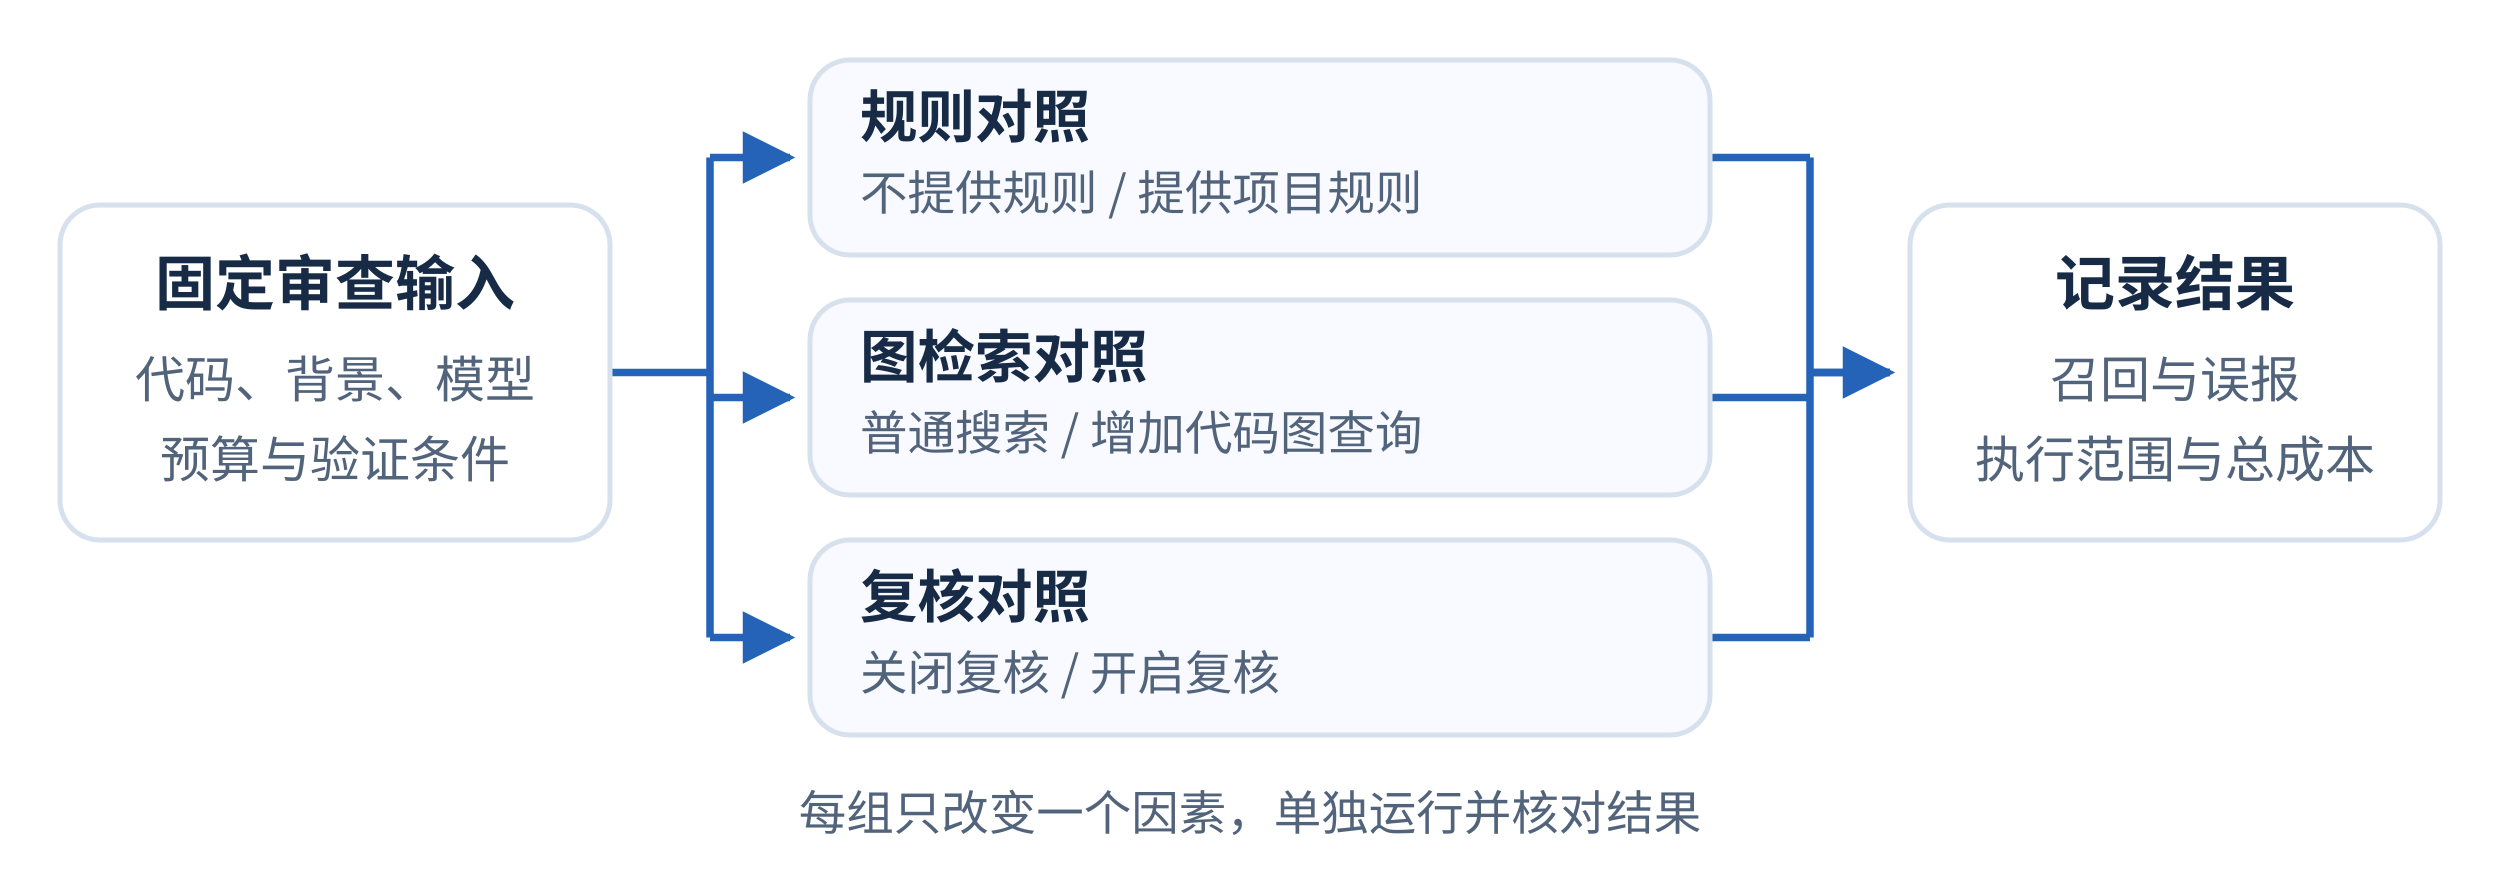
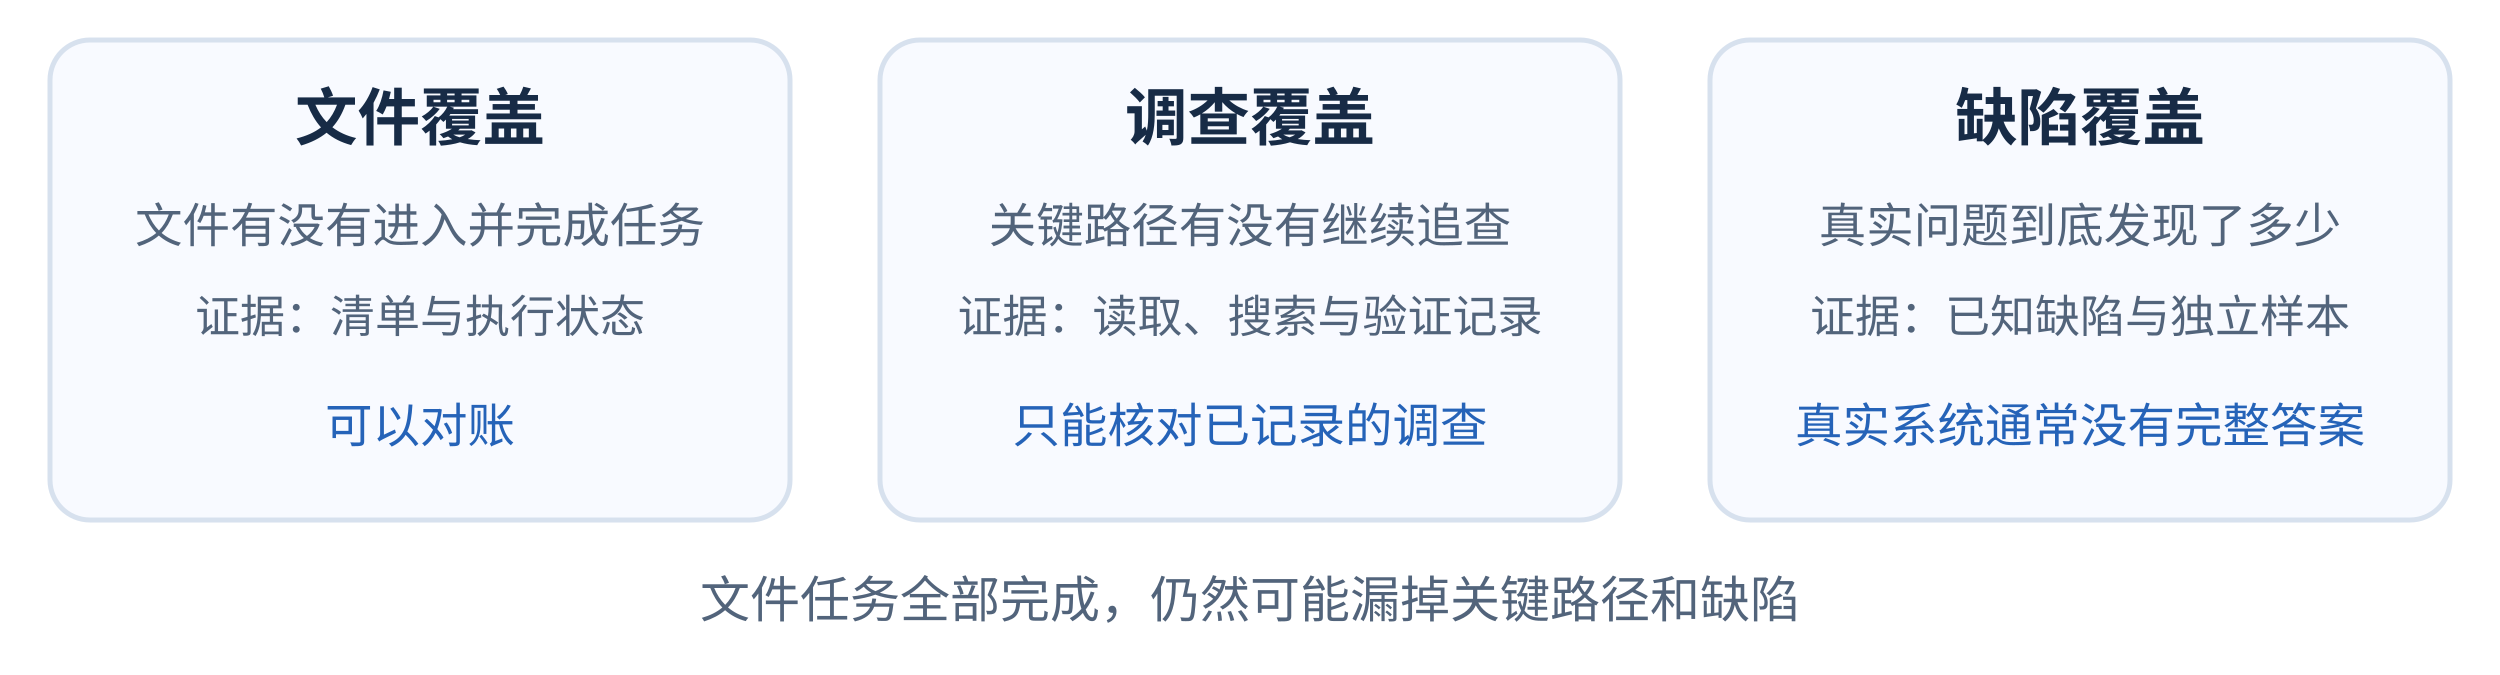
- <svg xmlns="http://www.w3.org/2000/svg" width="1000" height="352" viewBox="0 0 1000 352">
+ <svg xmlns="http://www.w3.org/2000/svg" width="1000" height="270" viewBox="0 0 1000 270">
  <defs>
    <marker id="arrow" viewBox="0 0 10 10" refX="9" refY="5" markerWidth="7" markerHeight="7" orient="auto-start-reverse">
      <path d="M0 0 L10 5 L0 10 z" fill="#2563b8" />
    </marker>
  </defs>
-   <rect width="1000" height="352" fill="#ffffff" />
+   <rect width="1000" height="270" fill="#ffffff" />
  <g font-family="Heiti SC, Noto Sans CJK SC, sans-serif">
-     <path d="M244 149 H284 M284 63 V255 M724 63 V255 M724 149 H756" fill="none" stroke="#2563b8" stroke-width="3" />
-     <path d="M284 63 L316 63" fill="none" stroke="#2563b8" stroke-width="3" marker-end="url(#arrow)" />
-     <path d="M684 63 H724" fill="none" stroke="#2563b8" stroke-width="3" />
-     <rect x="324" y="24" width="360" height="78" rx="16" fill="#f8faff" stroke="#d7e1ee" stroke-width="2" />
-     <text x="344" y="55" font-size="23" fill="#172b46" font-weight="600" text-anchor="start">规则对照</text>
-     <text x="344" y="84" font-size="19" fill="#52647b" font-weight="400" text-anchor="start">不提供规则 / 提供项目规则</text>
-     <path d="M284 159 L316 159" fill="none" stroke="#2563b8" stroke-width="3" marker-end="url(#arrow)" />
-     <path d="M684 159 H724" fill="none" stroke="#2563b8" stroke-width="3" />
-     <rect x="324" y="120" width="360" height="78" rx="16" fill="#f8faff" stroke="#d7e1ee" stroke-width="2" />
-     <text x="344" y="151" font-size="23" fill="#172b46" font-weight="600" text-anchor="start">图检索对照</text>
-     <text x="344" y="180" font-size="19" fill="#52647b" font-weight="400" text-anchor="start">普通搜索 / 增加代码图查询</text>
-     <path d="M284 255 L316 255" fill="none" stroke="#2563b8" stroke-width="3" marker-end="url(#arrow)" />
-     <path d="M684 255 H724" fill="none" stroke="#2563b8" stroke-width="3" />
-     <rect x="324" y="216" width="360" height="78" rx="16" fill="#f8faff" stroke="#d7e1ee" stroke-width="2" />
-     <text x="344" y="247" font-size="23" fill="#172b46" font-weight="600" text-anchor="start">复核对照</text>
-     <text x="344" y="276" font-size="19" fill="#52647b" font-weight="400" text-anchor="start">关闭复核 / 开启复核</text>
-     <path d="M724 149 L756 149" fill="none" stroke="#2563b8" stroke-width="3" marker-end="url(#arrow)" />
-     <rect x="24" y="82" width="220" height="134" rx="16" fill="#ffffff" stroke="#d7e1ee" stroke-width="2" />
-     <text x="134" y="122" font-size="24" fill="#172b46" font-weight="600" text-anchor="middle">固定审查输入</text>
-     <text x="134" y="159" font-size="20" fill="#52647b" font-weight="400" text-anchor="middle">代码、背景、模型</text>
-     <text x="134" y="191" font-size="20" fill="#52647b" font-weight="400" text-anchor="middle">预算与验证条件</text>
-     <rect x="764" y="82" width="212" height="134" rx="16" fill="#ffffff" stroke="#d7e1ee" stroke-width="2" />
-     <text x="870" y="122" font-size="24" fill="#172b46" font-weight="600" text-anchor="middle">记录结果</text>
-     <text x="870" y="159" font-size="20" fill="#52647b" font-weight="400" text-anchor="middle">召回与误报</text>
-     <text x="870" y="191" font-size="20" fill="#52647b" font-weight="400" text-anchor="middle">执行范围与总成本</text>
-     <text x="500" y="332" font-size="19" fill="#52647b" font-weight="400" text-anchor="middle">每组只改变一个因素，单独运行并核对结果</text>
+     <rect x="20" y="16" width="296" height="192" rx="16" fill="#f8faff" stroke="#d7e1ee" stroke-width="2" />
+     <text x="168.0" y="56" font-size="25" fill="#172b46" font-weight="600" text-anchor="middle">文件覆盖</text>
+     <text x="168.0" y="97" font-size="19" fill="#52647b" font-weight="400" text-anchor="middle">文件有没有进入并完成任务</text>
+     <text x="168.0" y="133" font-size="18" fill="#52647b" font-weight="400" text-anchor="middle">证据：清单与执行状态</text>
+     <text x="168.0" y="177" font-size="19" fill="#2563b8" font-weight="400" text-anchor="middle">可以对账</text>
+     <rect x="352" y="16" width="296" height="192" rx="16" fill="#f8faff" stroke="#d7e1ee" stroke-width="2" />
+     <text x="500.0" y="56" font-size="25" fill="#172b46" font-weight="600" text-anchor="middle">调查覆盖</text>
+     <text x="500.0" y="97" font-size="19" fill="#52647b" font-weight="400" text-anchor="middle">关键路径有没有继续追查</text>
+     <text x="500.0" y="133" font-size="18" fill="#52647b" font-weight="400" text-anchor="middle">证据：读取、搜索与验证记录</text>
+     <text x="500.0" y="177" font-size="19" fill="#2563b8" font-weight="400" text-anchor="middle">只能核对已记录的调查</text>
+     <rect x="684" y="16" width="296" height="192" rx="16" fill="#f8faff" stroke="#d7e1ee" stroke-width="2" />
+     <text x="832.0" y="56" font-size="25" fill="#172b46" font-weight="600" text-anchor="middle">缺陷覆盖</text>
+     <text x="832.0" y="97" font-size="19" fill="#52647b" font-weight="400" text-anchor="middle">真实问题到底发现了多少</text>
+     <text x="832.0" y="133" font-size="18" fill="#52647b" font-weight="400" text-anchor="middle">证据：已知缺陷与独立样本</text>
+     <text x="832.0" y="177" font-size="19" fill="#2563b8" font-weight="400" text-anchor="middle">真实系统通常没有完整答案</text>
+     <text x="500" y="247" font-size="20" fill="#52647b" font-weight="400" text-anchor="middle">文件任务全部完成，仍然可能漏掉关键路径和缺陷</text>
  </g>
</svg>
